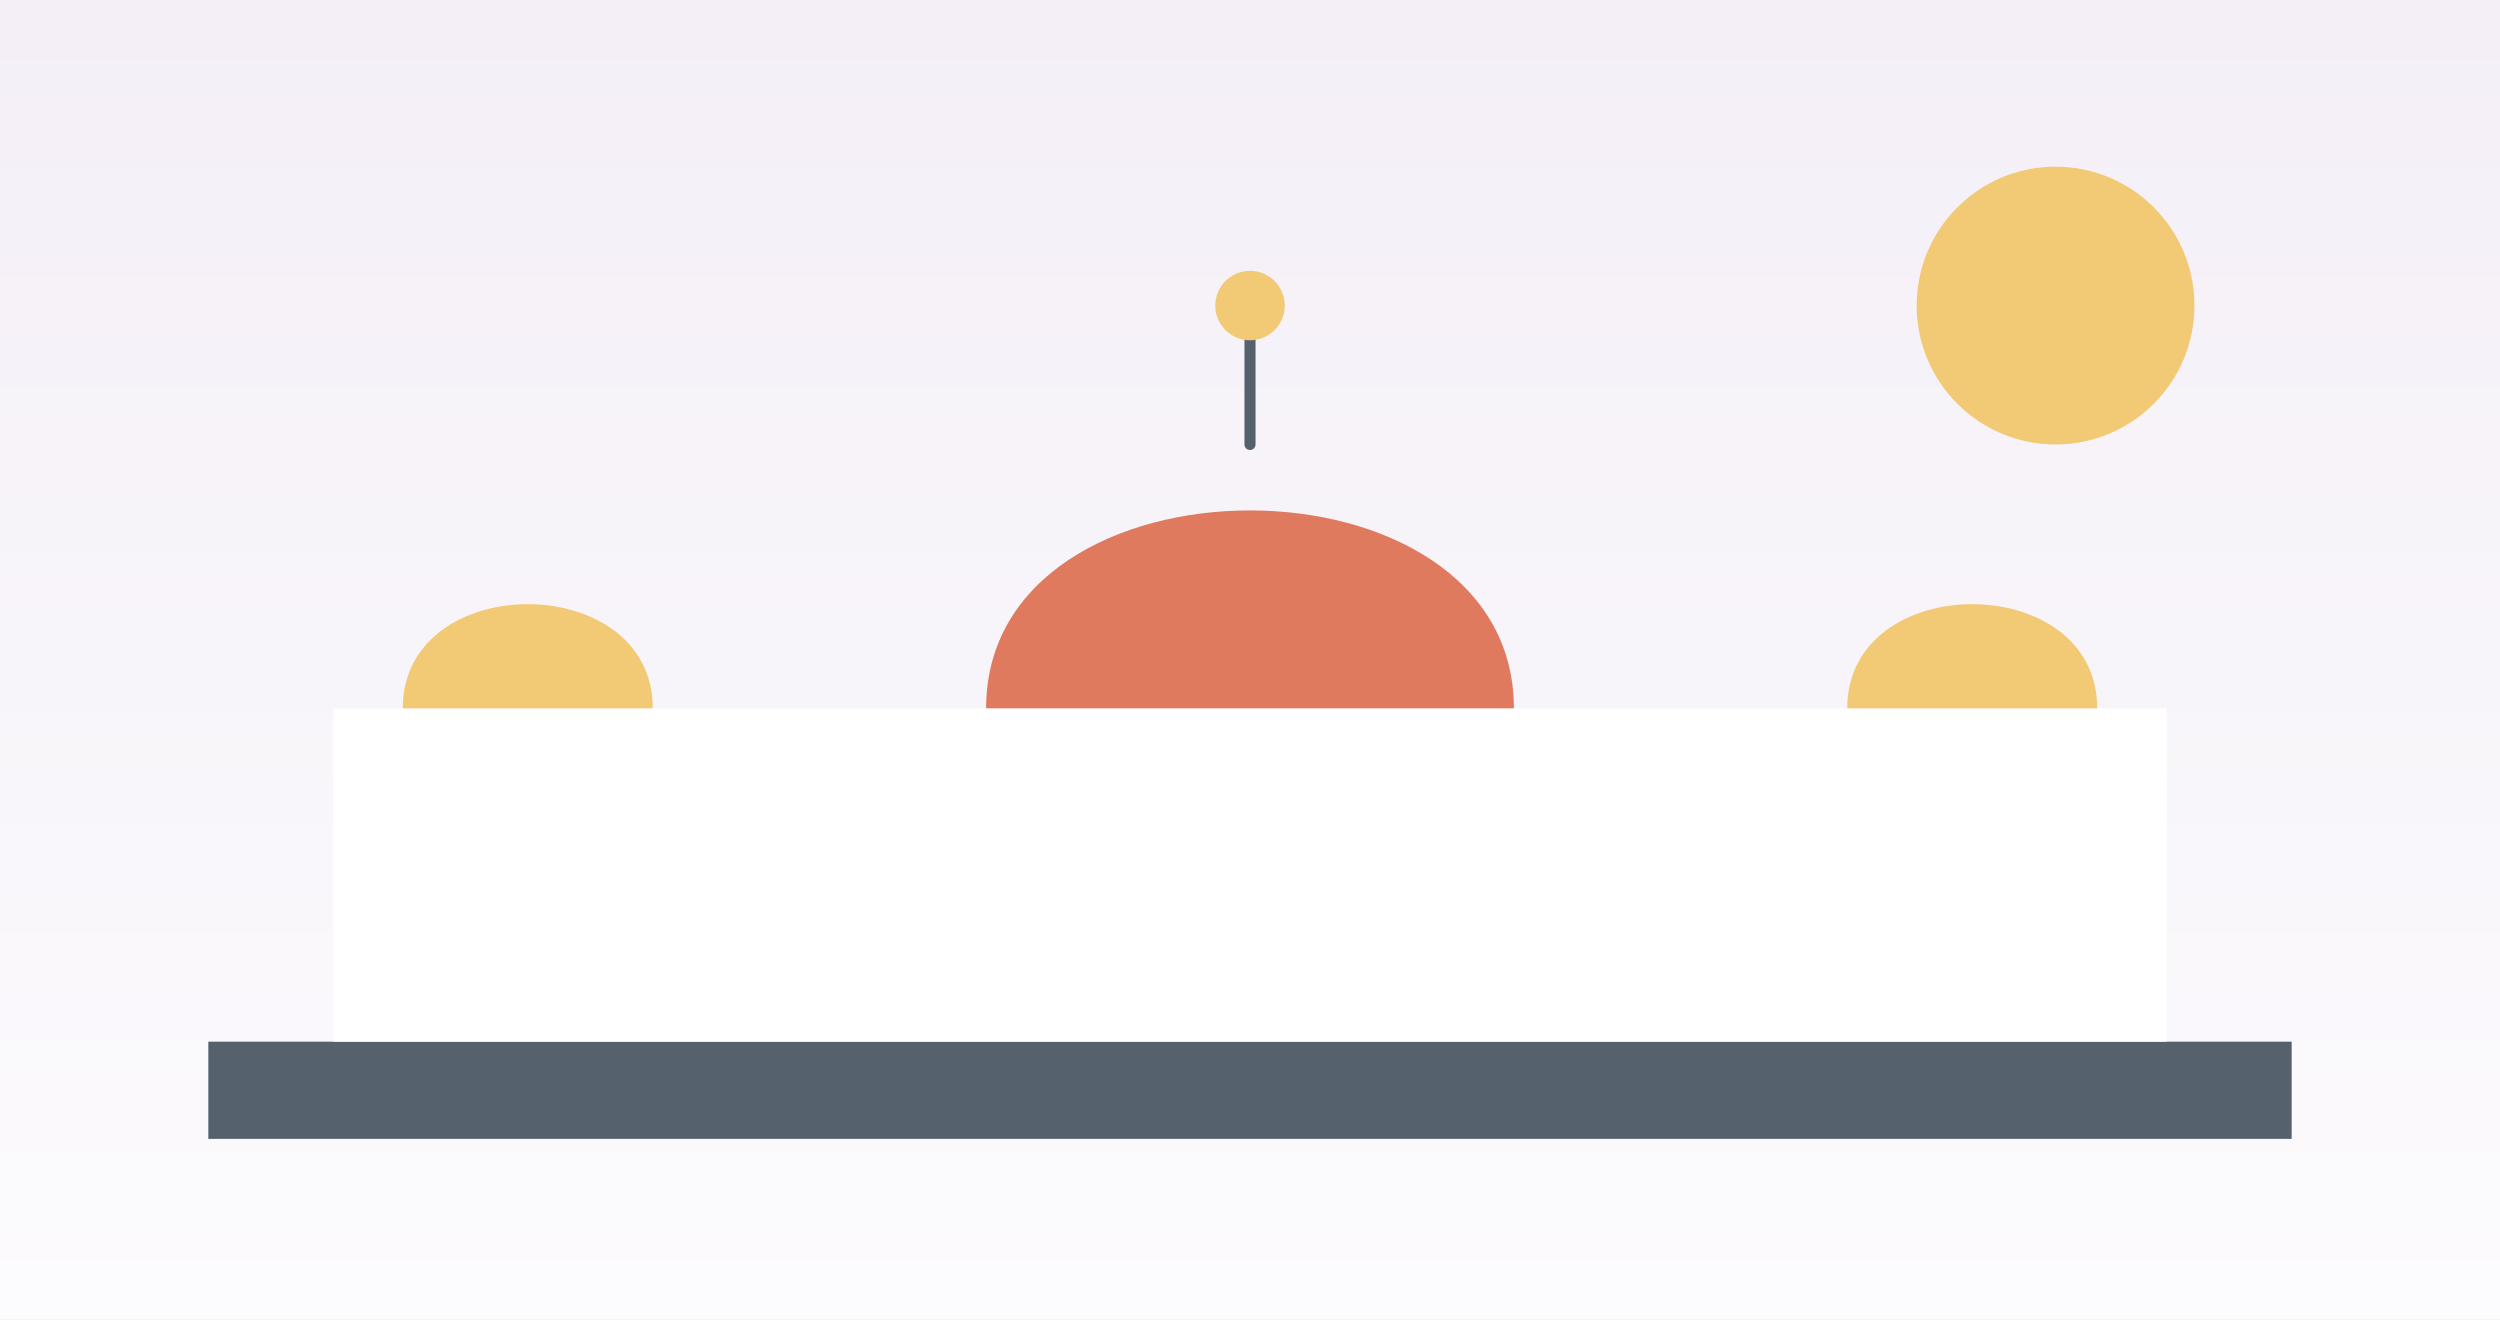
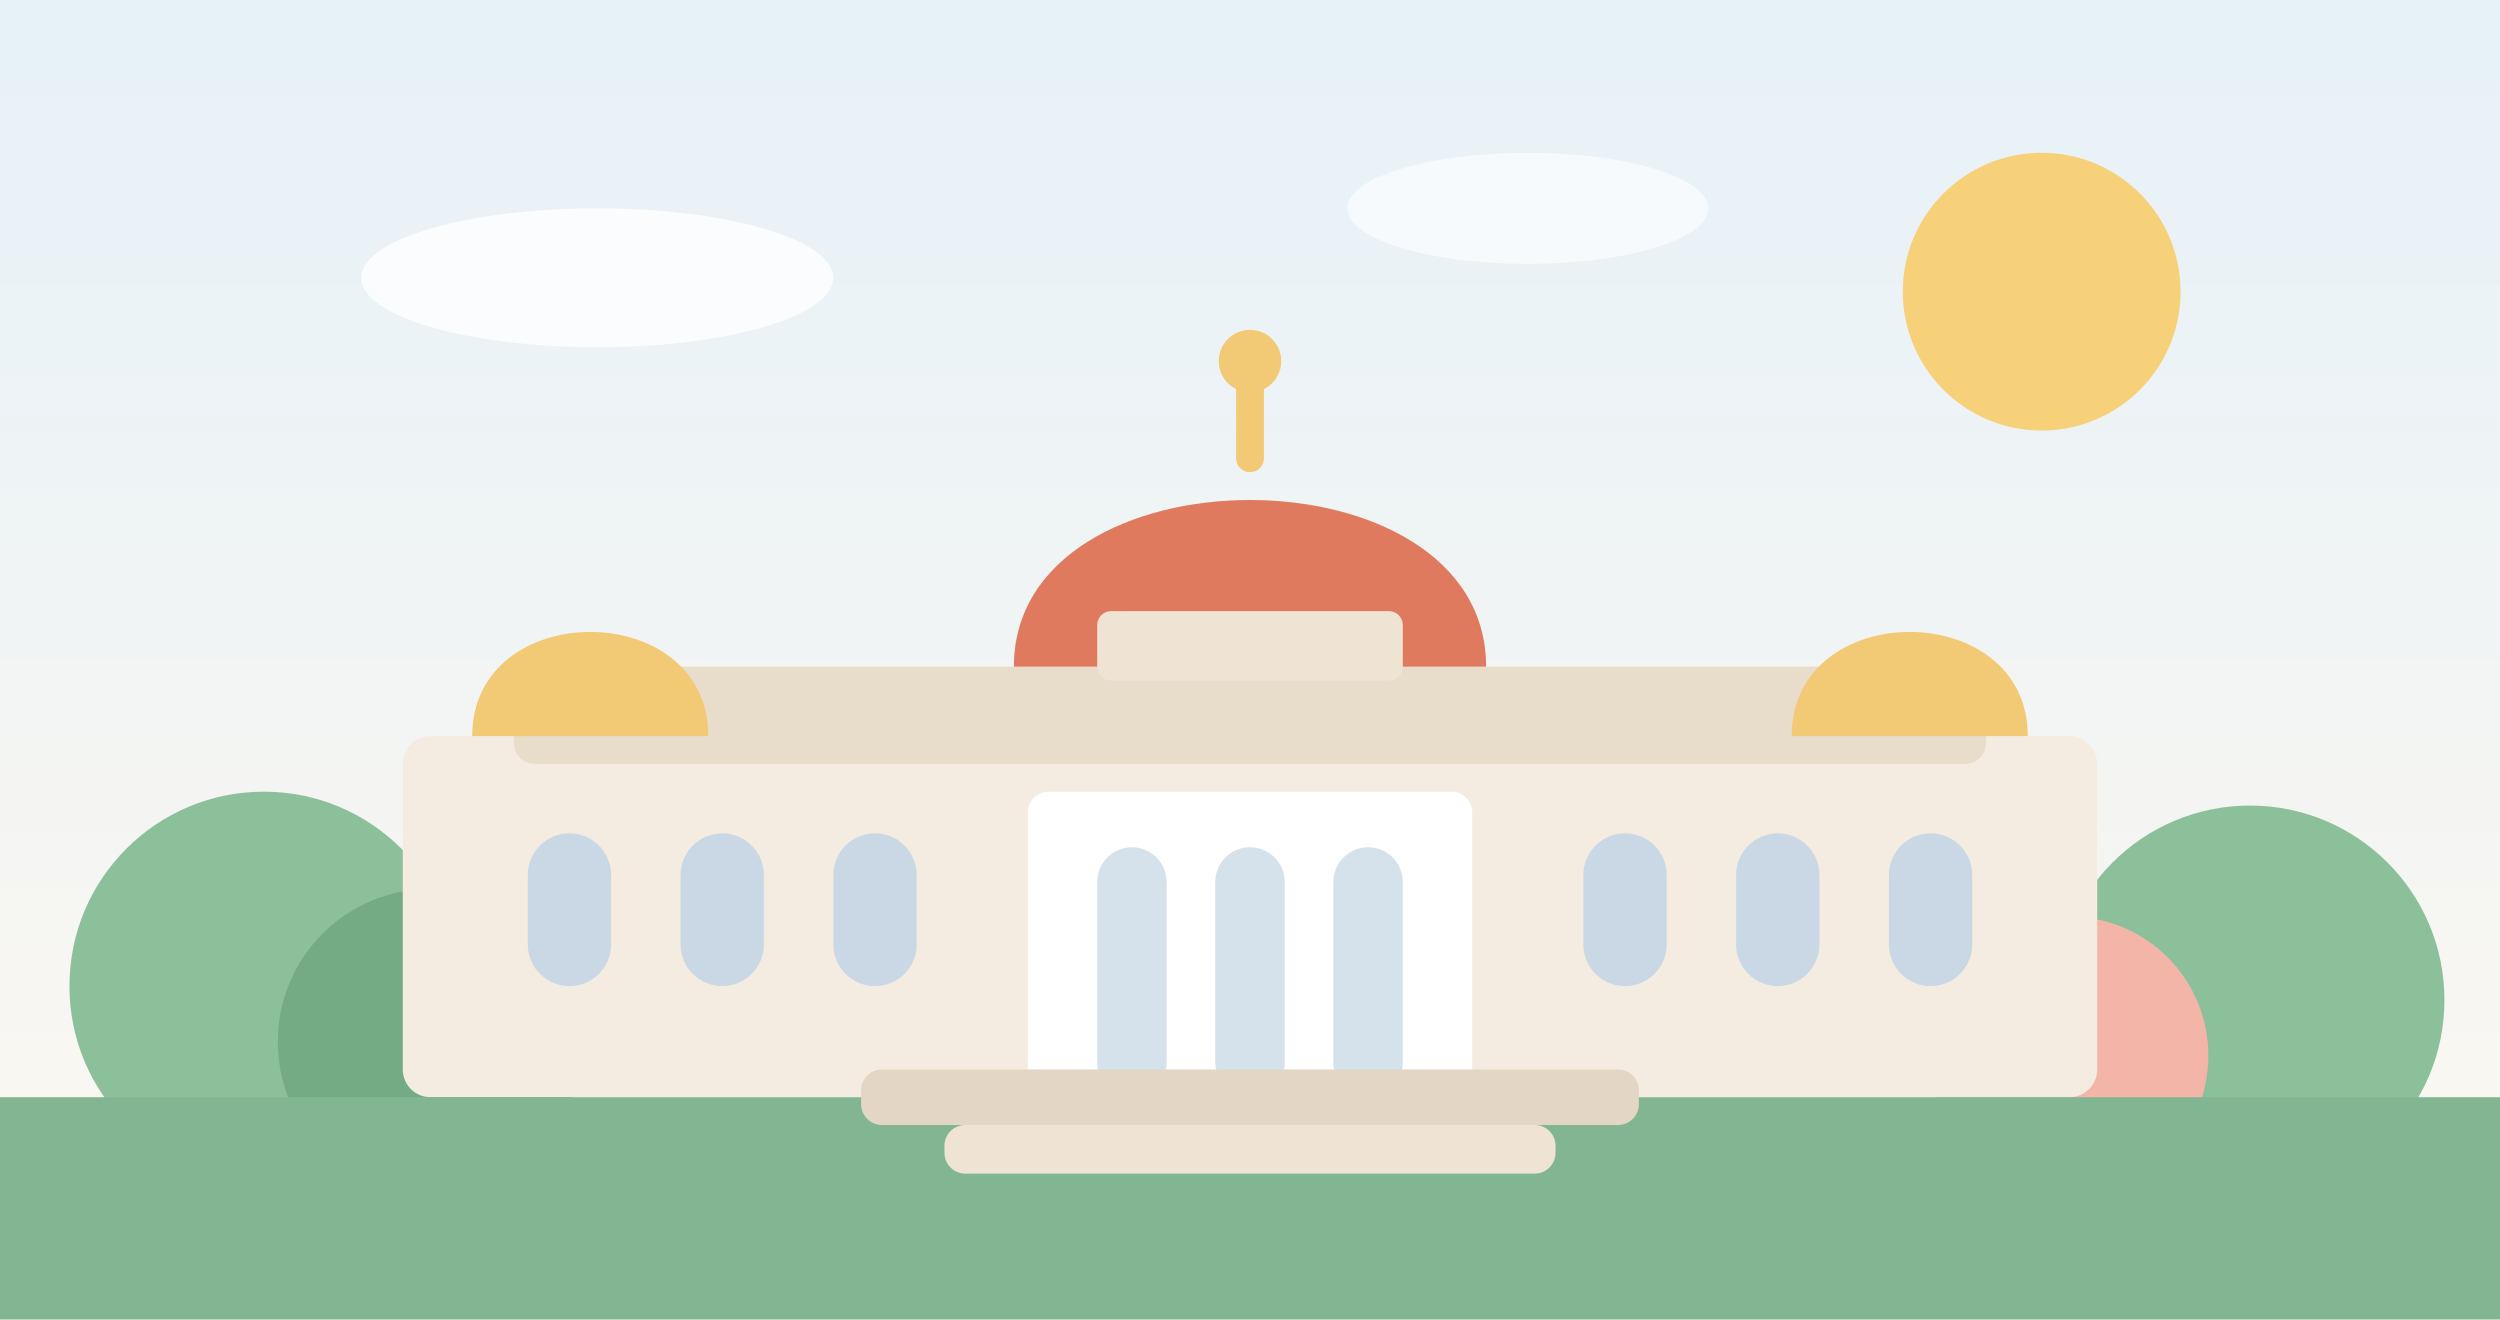
<svg xmlns="http://www.w3.org/2000/svg" viewBox="0 0 360 190">
  <defs>
-     <linearGradient id="sky-flat-1066" x1="0" y1="0" x2="0" y2="1">
-       <stop offset="0%" stop-color="#F4EFF7" />
-       <stop offset="100%" stop-color="#FCFBFD" />
+     <linearGradient id="pc-blr" x1="0" y1="0" x2="0" y2="1">
+       <stop offset="0%" stop-color="#E6F1F8" />
+       <stop offset="100%" stop-color="#FDF8F0" />
    </linearGradient>
  </defs>
-   <rect width="360" height="190" fill="url(#sky-flat-1066)" />
-   <g stroke-linejoin="round">
-     <circle cx="296" cy="44" r="20" fill="#F2C974" />
-     <rect x="30" y="150" width="300" height="14" fill="#56616E" />
-     <rect x="48" y="102" width="264" height="48" fill="#FFFFFF" />
-     <path d="M142 102c0-38 76-38 76 0Z" fill="#E07A5F" />
-     <path d="M180 64V48" fill="none" stroke="#56616E" stroke-width="1.6" stroke-linecap="round" />
-     <circle cx="180" cy="44" r="5" fill="#F2C974" />
-     <path d="M58 102c0-20 36-20 36 0Z" fill="#F2C974" />
-     <path d="M266 102c0-20 36-20 36 0Z" fill="#F2C974" />
-   </g>
+   <rect width="360" height="190" fill="url(#pc-blr)" />
+   <circle cx="294" cy="42" r="20" fill="#F6D17A" />
+   <ellipse cx="86" cy="40" rx="34" ry="10" fill="#FFFFFF" opacity="0.75" />
+   <ellipse cx="220" cy="30" rx="26" ry="8" fill="#FFFFFF" opacity="0.6" />
+   <circle cx="38" cy="142" r="28" fill="#8CC09B" />
+   <circle cx="62" cy="150" r="22" fill="#74AB85" />
+   <circle cx="324" cy="144" r="28" fill="#8CC09B" />
+   <circle cx="298" cy="152" r="20" fill="#F2B5A7" />
+   <rect x="58" y="106" width="244" height="52" rx="4" fill="#F4ECE1" />
+   <rect x="74" y="96" width="212" height="14" rx="3" fill="#E8DCCB" />
+   <path d="M146 96c0-32 68-32 68 0Z" fill="#E07A5F" />
+   <rect x="158" y="88" width="44" height="10" rx="2" fill="#EFE4D4" />
+   <rect x="178" y="54" width="4" height="14" rx="2" fill="#F2C974" />
+   <circle cx="180" cy="52" r="4.5" fill="#F2C974" />
+   <path d="M68 106c0-20 34-20 34 0Z" fill="#F2C974" />
+   <path d="M258 106c0-20 34-20 34 0Z" fill="#F2C974" />
+   <rect x="148" y="114" width="64" height="44" rx="3" fill="#FFFFFF" />
+   <rect x="158" y="122" width="10" height="36" rx="5" fill="#D5E2EC" />
+   <rect x="175" y="122" width="10" height="36" rx="5" fill="#D5E2EC" />
+   <rect x="192" y="122" width="10" height="36" rx="5" fill="#D5E2EC" />
+   <rect x="76" y="120" width="12" height="22" rx="6" fill="#C9D8E4" />
+   <rect x="98" y="120" width="12" height="22" rx="6" fill="#C9D8E4" />
+   <rect x="120" y="120" width="12" height="22" rx="6" fill="#C9D8E4" />
+   <rect x="228" y="120" width="12" height="22" rx="6" fill="#C9D8E4" />
+   <rect x="250" y="120" width="12" height="22" rx="6" fill="#C9D8E4" />
+   <rect x="272" y="120" width="12" height="22" rx="6" fill="#C9D8E4" />
+   <rect x="0" y="158" width="360" height="32" fill="#82B692" />
+   <rect x="124" y="154" width="112" height="8" rx="3" fill="#E3D6C5" />
+   <rect x="136" y="162" width="88" height="7" rx="3" fill="#EFE4D4" />
</svg>
